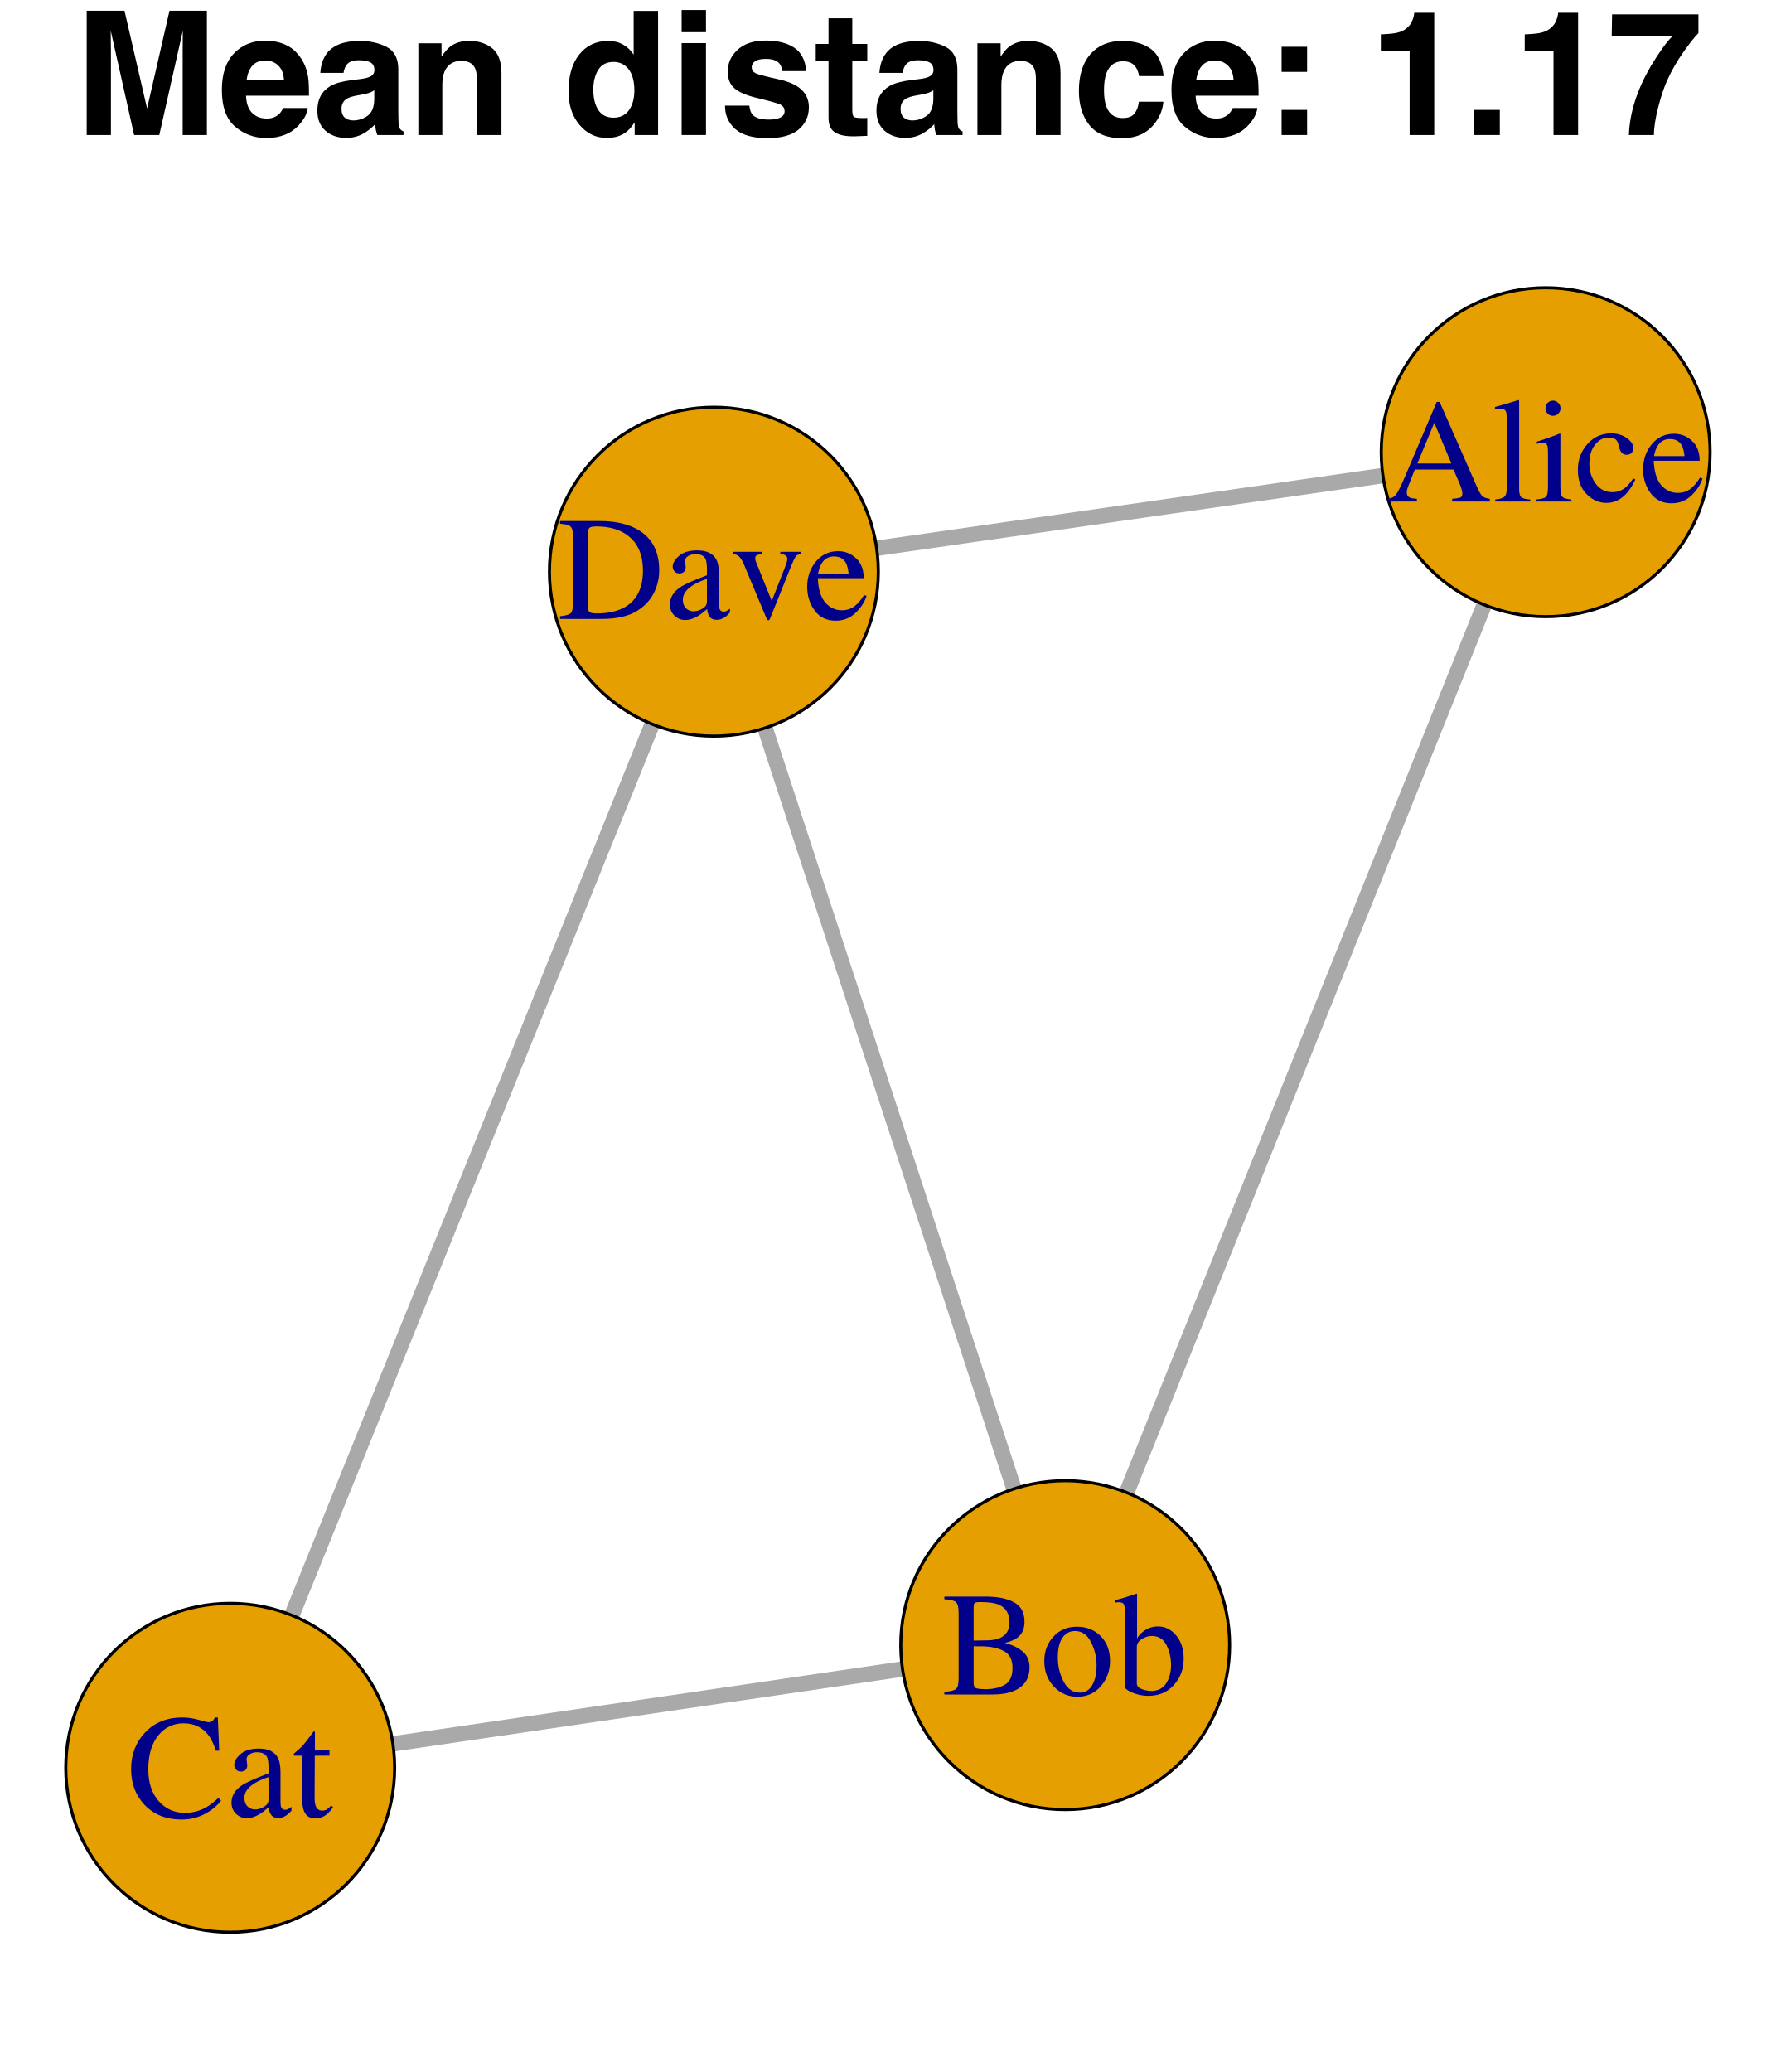
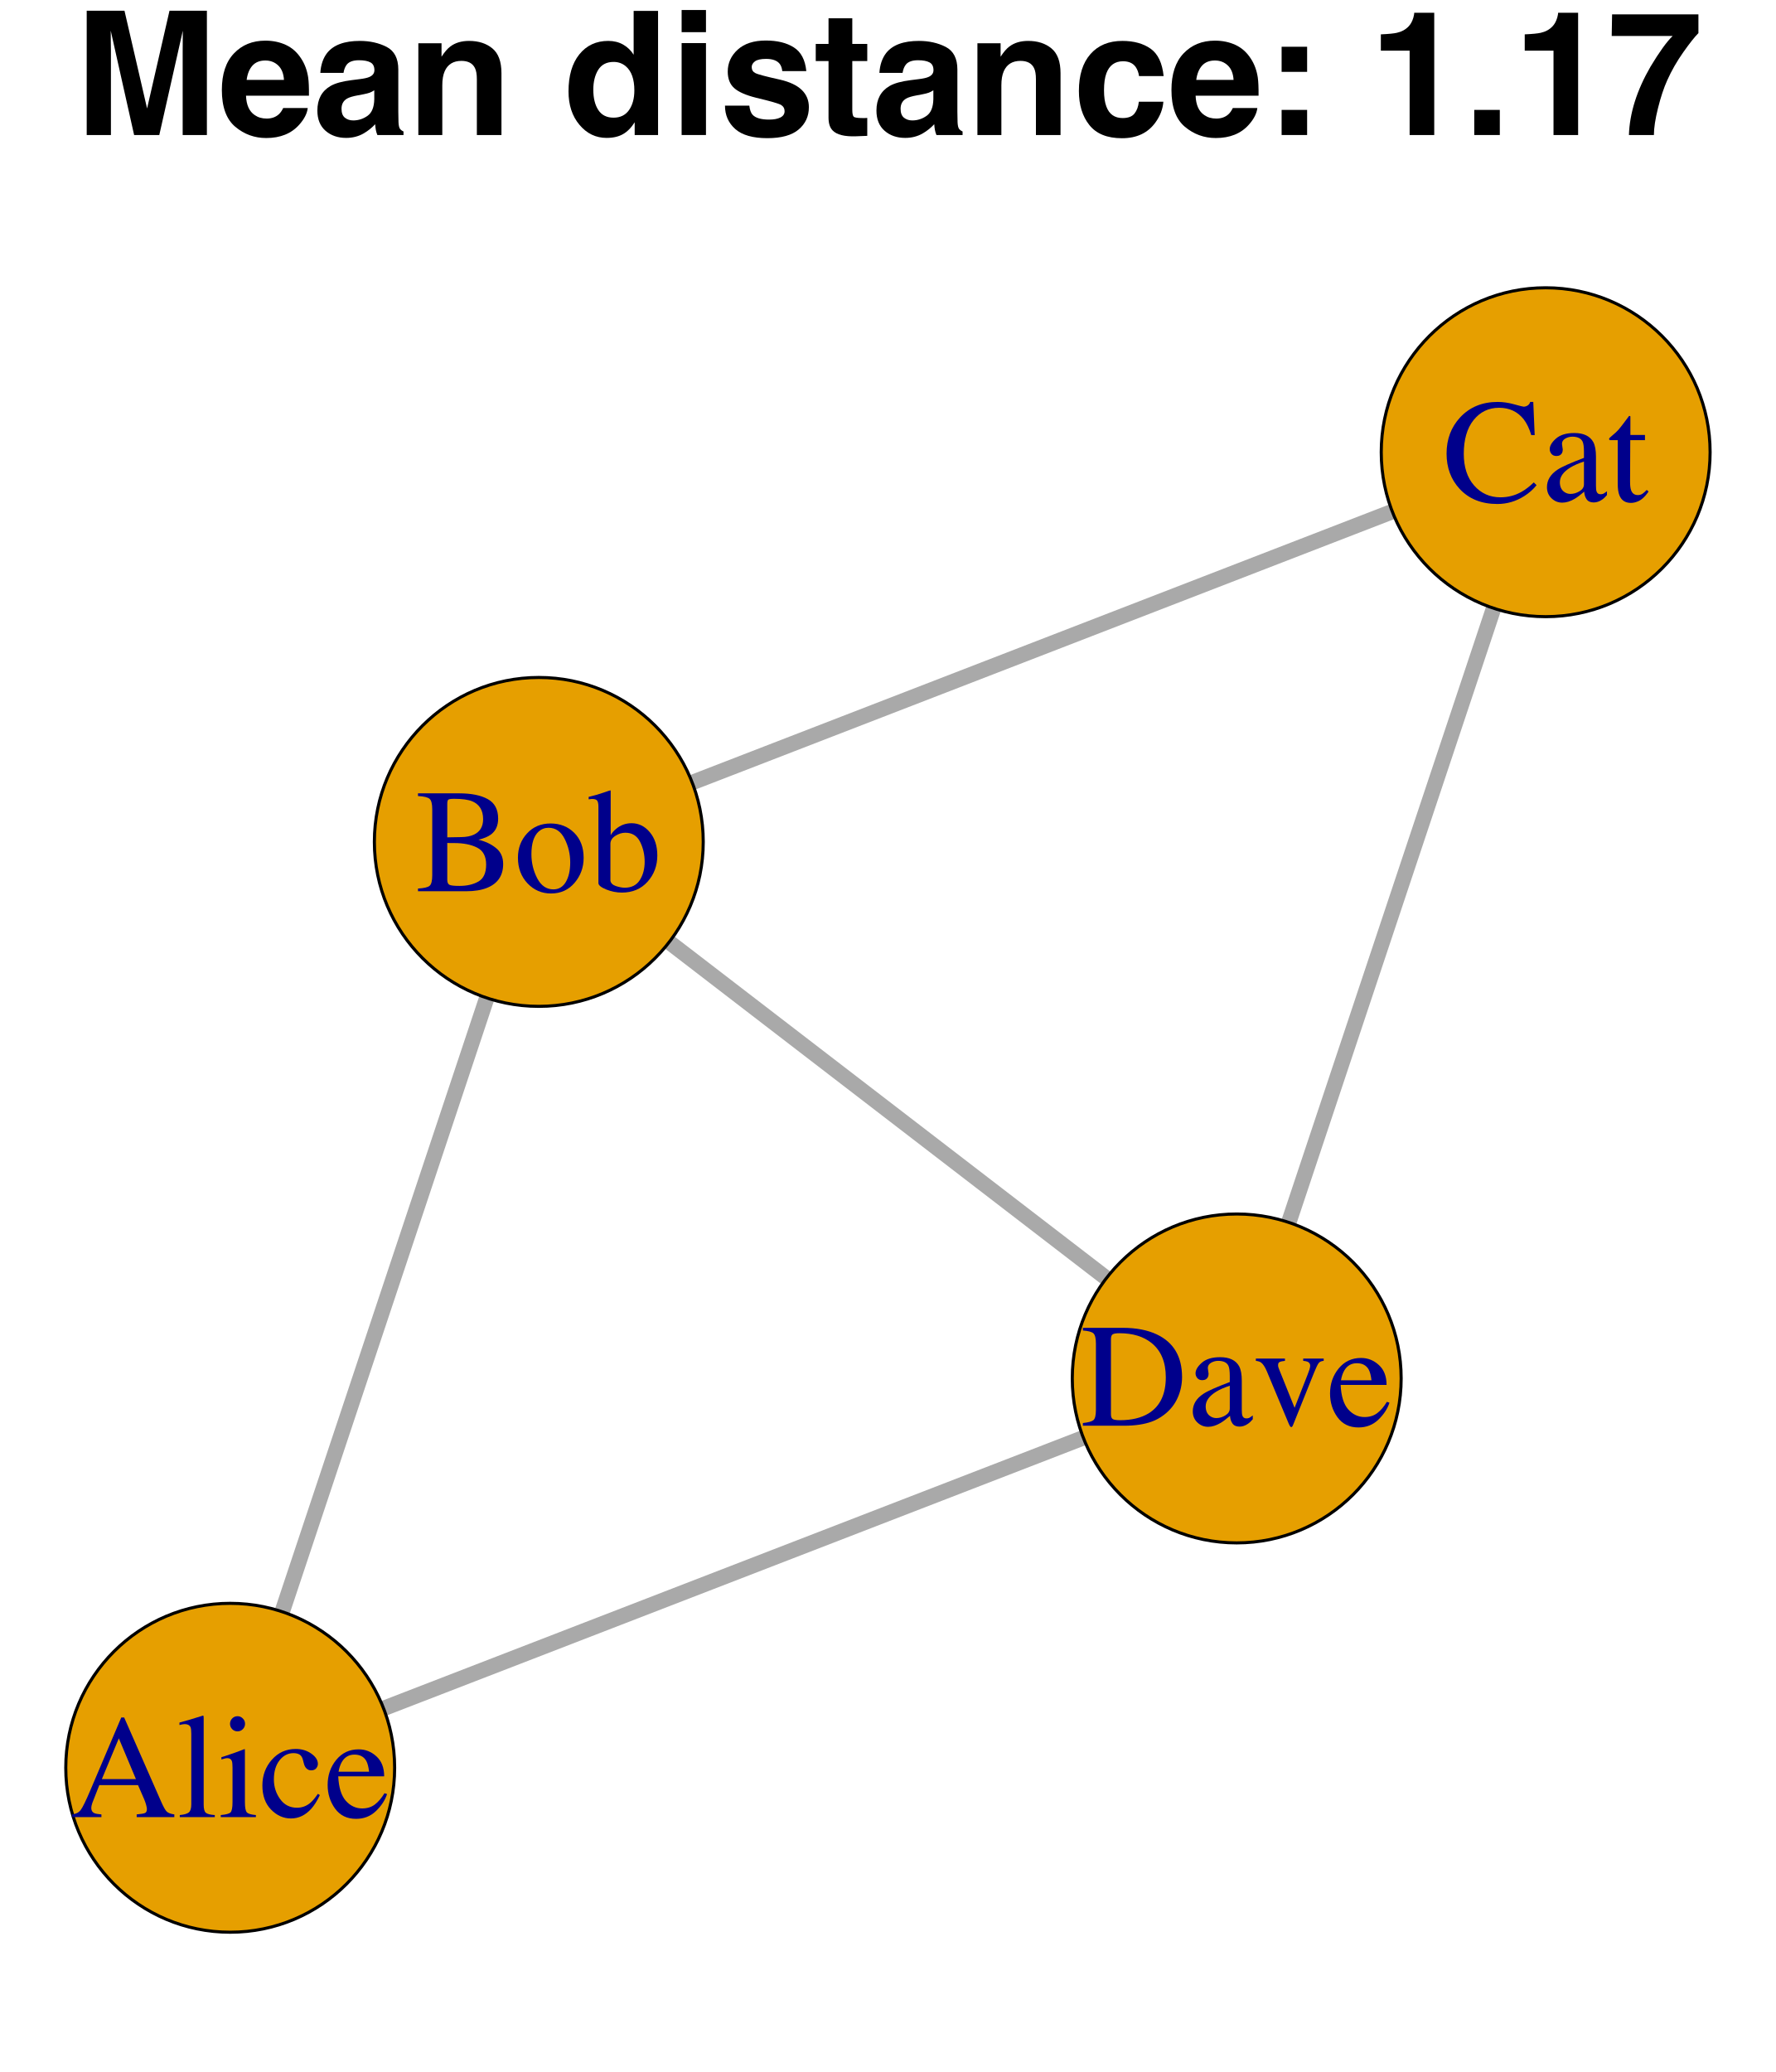
<svg xmlns="http://www.w3.org/2000/svg" xmlns:xlink="http://www.w3.org/1999/xlink" width="432" height="504" viewBox="0 0 432 504">
  <defs>
    <g>
      <g id="glyph-0-0">
        <path d="M 0.578 0 L 0.578 -23.812 L 25.156 -23.812 L 25.156 0 Z M 21.922 -3.234 L 21.922 -20.578 L 3.812 -20.578 L 3.812 -3.234 Z M 21.922 -3.234 " />
      </g>
      <g id="glyph-0-1">
        <path d="M 16.062 -9.25 L 11.906 -19.156 L 7.781 -9.25 Z M 0.531 0 L 0.531 -0.656 C 1.457 -0.758 2.148 -1.109 2.609 -1.703 C 3.078 -2.305 3.875 -3.93 5 -6.578 L 12.5 -24.234 L 13.203 -24.234 L 22.172 -3.828 C 22.766 -2.473 23.238 -1.633 23.594 -1.312 C 23.957 -0.988 24.562 -0.77 25.406 -0.656 L 25.406 0 L 16.25 0 L 16.25 -0.656 C 17.301 -0.75 17.977 -0.863 18.281 -1 C 18.582 -1.133 18.734 -1.461 18.734 -1.984 C 18.734 -2.16 18.676 -2.473 18.562 -2.922 C 18.445 -3.367 18.285 -3.836 18.078 -4.328 L 16.578 -7.781 L 7.156 -7.781 C 6.219 -5.426 5.656 -3.988 5.469 -3.469 C 5.289 -2.945 5.203 -2.535 5.203 -2.234 C 5.203 -1.617 5.445 -1.195 5.938 -0.969 C 6.25 -0.82 6.828 -0.719 7.672 -0.656 L 7.672 0 Z M 12.844 -24.234 Z M 12.844 -24.234 " />
      </g>
      <g id="glyph-0-2">
        <path d="M 0.734 -0.5 C 1.828 -0.602 2.566 -0.82 2.953 -1.156 C 3.336 -1.488 3.531 -2.141 3.531 -3.109 L 3.531 -20.281 C 3.531 -21.062 3.469 -21.598 3.344 -21.891 C 3.102 -22.379 2.629 -22.625 1.922 -22.625 C 1.754 -22.625 1.57 -22.602 1.375 -22.562 C 1.188 -22.531 0.945 -22.477 0.656 -22.406 L 0.656 -23 C 2.238 -23.414 4.141 -23.977 6.359 -24.688 C 6.441 -24.688 6.492 -24.648 6.516 -24.578 C 6.535 -24.504 6.547 -24.352 6.547 -24.125 L 6.547 -3.047 C 6.547 -2.023 6.719 -1.363 7.062 -1.062 C 7.414 -0.758 8.145 -0.57 9.25 -0.5 L 9.25 0 L 0.734 0 Z M 0.734 -0.5 " />
      </g>
      <g id="glyph-0-3">
        <path d="M 2.953 -22.688 C 2.953 -23.195 3.129 -23.633 3.484 -24 C 3.836 -24.363 4.27 -24.547 4.781 -24.547 C 5.281 -24.547 5.707 -24.363 6.062 -24 C 6.426 -23.645 6.609 -23.207 6.609 -22.688 C 6.609 -22.188 6.426 -21.754 6.062 -21.391 C 5.707 -21.035 5.281 -20.859 4.781 -20.859 C 4.27 -20.859 3.836 -21.035 3.484 -21.391 C 3.129 -21.754 2.953 -22.188 2.953 -22.688 Z M 0.703 -0.5 C 1.953 -0.613 2.738 -0.82 3.062 -1.125 C 3.395 -1.438 3.562 -2.281 3.562 -3.656 L 3.562 -12.047 C 3.562 -12.805 3.508 -13.332 3.406 -13.625 C 3.227 -14.102 2.859 -14.344 2.297 -14.344 C 2.172 -14.344 2.047 -14.332 1.922 -14.312 C 1.797 -14.289 1.441 -14.195 0.859 -14.031 L 0.859 -14.578 L 1.625 -14.812 C 3.664 -15.488 5.094 -15.992 5.906 -16.328 C 6.238 -16.473 6.453 -16.547 6.547 -16.547 C 6.566 -16.461 6.578 -16.375 6.578 -16.281 L 6.578 -3.656 C 6.578 -2.32 6.738 -1.484 7.062 -1.141 C 7.383 -0.805 8.113 -0.594 9.25 -0.5 L 9.25 0 L 0.703 0 Z M 0.703 -0.5 " />
      </g>
      <g id="glyph-0-4">
        <path d="M 8.953 -16.578 C 10.41 -16.578 11.672 -16.195 12.734 -15.438 C 13.797 -14.688 14.328 -13.859 14.328 -12.953 C 14.328 -12.566 14.191 -12.207 13.922 -11.875 C 13.648 -11.539 13.234 -11.375 12.672 -11.375 C 12.266 -11.375 11.906 -11.516 11.594 -11.797 C 11.281 -12.078 11.055 -12.488 10.922 -13.031 L 10.703 -13.875 C 10.555 -14.488 10.297 -14.926 9.922 -15.188 C 9.523 -15.438 9.016 -15.562 8.391 -15.562 C 7.047 -15.562 5.914 -14.977 5 -13.812 C 4.082 -12.645 3.625 -11.094 3.625 -9.156 C 3.625 -7.383 4.129 -5.797 5.141 -4.391 C 6.148 -2.984 7.52 -2.281 9.25 -2.281 C 10.469 -2.281 11.551 -2.68 12.5 -3.484 C 13.039 -3.941 13.648 -4.664 14.328 -5.656 L 14.812 -5.359 C 14.145 -3.953 13.441 -2.836 12.703 -2.016 C 11.285 -0.453 9.645 0.328 7.781 0.328 C 5.957 0.328 4.344 -0.391 2.938 -1.828 C 1.531 -3.266 0.828 -5.223 0.828 -7.703 C 0.828 -10.129 1.594 -12.211 3.125 -13.953 C 4.664 -15.703 6.609 -16.578 8.953 -16.578 Z M 8.172 -16.578 Z M 8.172 -16.578 " />
      </g>
      <g id="glyph-0-5">
        <path d="M 8.25 -16.484 C 9.895 -16.484 11.336 -15.91 12.578 -14.766 C 13.828 -13.629 14.453 -12.016 14.453 -9.922 L 3.281 -9.922 C 3.406 -7.203 4.02 -5.219 5.125 -3.969 C 6.238 -2.727 7.562 -2.109 9.094 -2.109 C 10.32 -2.109 11.359 -2.43 12.203 -3.078 C 13.047 -3.723 13.82 -4.633 14.531 -5.812 L 15.156 -5.609 C 14.676 -4.117 13.773 -2.738 12.453 -1.469 C 11.141 -0.207 9.523 0.422 7.609 0.422 C 5.41 0.422 3.707 -0.41 2.5 -2.078 C 1.301 -3.742 0.703 -5.66 0.703 -7.828 C 0.703 -10.18 1.398 -12.211 2.797 -13.922 C 4.191 -15.629 6.008 -16.484 8.25 -16.484 Z M 7.219 -15.203 C 5.883 -15.203 4.867 -14.613 4.172 -13.438 C 3.797 -12.801 3.523 -12.004 3.359 -11.047 L 10.781 -11.047 C 10.645 -12.211 10.422 -13.082 10.109 -13.656 C 9.535 -14.688 8.57 -15.203 7.219 -15.203 Z M 8.016 -16.484 Z M 8.016 -16.484 " />
      </g>
      <g id="glyph-0-6">
        <path d="M 10.703 -1.297 C 12.547 -1.297 14.086 -1.656 15.328 -2.375 C 16.566 -3.094 17.188 -4.461 17.188 -6.484 C 17.188 -8.504 16.457 -9.879 15 -10.609 C 13.551 -11.348 11.703 -11.719 9.453 -11.719 C 8.898 -11.719 8.551 -11.719 8.406 -11.719 C 8.258 -11.719 8.035 -11.727 7.734 -11.75 L 7.734 -2.781 C 7.734 -2.156 7.91 -1.75 8.266 -1.562 C 8.617 -1.383 9.43 -1.297 10.703 -1.297 Z M 0.609 -0.656 C 2.066 -0.738 3.008 -0.961 3.438 -1.328 C 3.863 -1.691 4.078 -2.551 4.078 -3.906 L 4.078 -19.922 C 4.078 -21.242 3.863 -22.094 3.438 -22.469 C 3.008 -22.852 2.066 -23.082 0.609 -23.156 L 0.609 -23.812 L 10.703 -23.812 C 13.586 -23.812 15.875 -23.348 17.562 -22.422 C 19.258 -21.504 20.109 -19.914 20.109 -17.656 C 20.109 -15.945 19.516 -14.656 18.328 -13.781 C 17.66 -13.281 16.66 -12.863 15.328 -12.531 C 16.984 -12.133 18.395 -11.469 19.562 -10.531 C 20.738 -9.602 21.328 -8.301 21.328 -6.625 C 21.328 -3.812 20.023 -1.879 17.422 -0.828 C 16.047 -0.273 14.359 0 12.359 0 L 0.609 0 Z M 11.156 -13.172 C 12.363 -13.191 13.367 -13.383 14.172 -13.75 C 15.691 -14.445 16.453 -15.707 16.453 -17.531 C 16.453 -19.676 15.57 -21.125 13.812 -21.875 C 12.844 -22.281 11.367 -22.484 9.391 -22.484 C 8.641 -22.484 8.176 -22.414 8 -22.281 C 7.82 -22.156 7.734 -21.805 7.734 -21.234 L 7.734 -13.109 Z M 11.156 -13.172 " />
      </g>
      <g id="glyph-0-7">
        <path d="M 0.922 -8.156 C 0.922 -10.488 1.66 -12.457 3.141 -14.062 C 4.617 -15.676 6.523 -16.484 8.859 -16.484 C 11.18 -16.484 13.102 -15.723 14.625 -14.203 C 16.145 -12.68 16.906 -10.656 16.906 -8.125 C 16.906 -5.789 16.164 -3.758 14.688 -2.031 C 13.219 -0.312 11.312 0.547 8.969 0.547 C 6.719 0.547 4.812 -0.273 3.25 -1.922 C 1.695 -3.578 0.922 -5.656 0.922 -8.156 Z M 8.375 -15.438 C 7.445 -15.438 6.641 -15.129 5.953 -14.516 C 4.785 -13.453 4.203 -11.613 4.203 -9 C 4.203 -6.914 4.672 -4.969 5.609 -3.156 C 6.555 -1.352 7.867 -0.453 9.547 -0.453 C 10.859 -0.453 11.867 -1.055 12.578 -2.266 C 13.285 -3.473 13.641 -5.055 13.641 -7.016 C 13.641 -9.047 13.188 -10.957 12.281 -12.75 C 11.383 -14.539 10.082 -15.438 8.375 -15.438 Z M 9.016 -16.484 Z M 9.016 -16.484 " />
      </g>
      <g id="glyph-0-8">
        <path d="M 0.125 -22.359 L 0.125 -22.953 C 1.457 -23.266 2.656 -23.609 3.719 -23.984 C 4.789 -24.359 5.367 -24.547 5.453 -24.547 C 5.473 -24.473 5.484 -24.398 5.484 -24.328 L 5.484 -13.625 C 5.785 -14.188 6.242 -14.719 6.859 -15.219 C 7.93 -16.102 9.172 -16.547 10.578 -16.547 C 12.305 -16.547 13.781 -15.816 15 -14.359 C 16.219 -12.91 16.828 -11.023 16.828 -8.703 C 16.828 -6.211 16.035 -4.082 14.453 -2.312 C 12.867 -0.551 10.785 0.328 8.203 0.328 C 6.91 0.328 5.633 0.07 4.375 -0.438 C 3.125 -0.957 2.5 -1.473 2.5 -1.984 L 2.5 -20.562 C 2.5 -21.25 2.406 -21.734 2.219 -22.016 C 2.031 -22.305 1.598 -22.453 0.922 -22.453 Z M 5.422 -2.562 C 5.523 -1.957 5.977 -1.52 6.781 -1.25 C 7.594 -0.988 8.301 -0.859 8.906 -0.859 C 10.551 -0.859 11.77 -1.473 12.562 -2.703 C 13.352 -3.93 13.75 -5.422 13.75 -7.172 C 13.75 -8.922 13.379 -10.535 12.641 -12.016 C 11.898 -13.492 10.703 -14.234 9.047 -14.234 C 8.223 -14.234 7.41 -13.977 6.609 -13.469 C 5.816 -12.957 5.422 -12.312 5.422 -11.531 Z M 5.422 -2.562 " />
      </g>
      <g id="glyph-0-9">
        <path d="M 13.328 -24.234 C 14.629 -24.234 15.961 -24.039 17.328 -23.656 C 18.703 -23.27 19.473 -23.078 19.641 -23.078 C 19.973 -23.078 20.289 -23.172 20.594 -23.359 C 20.906 -23.547 21.117 -23.836 21.234 -24.234 L 21.984 -24.234 L 22.328 -16.156 L 21.5 -16.156 C 21.02 -17.758 20.395 -19.055 19.625 -20.047 C 18.145 -21.891 16.156 -22.812 13.656 -22.812 C 11.133 -22.812 9.07 -21.816 7.469 -19.828 C 5.875 -17.836 5.078 -15.098 5.078 -11.609 C 5.078 -8.391 5.914 -5.82 7.594 -3.906 C 9.281 -1.988 11.414 -1.031 14 -1.031 C 15.852 -1.031 17.566 -1.477 19.141 -2.375 C 20.047 -2.875 21.035 -3.633 22.109 -4.656 L 22.781 -3.984 C 21.988 -2.984 21 -2.102 19.812 -1.344 C 17.789 -0.051 15.602 0.594 13.25 0.594 C 9.383 0.594 6.316 -0.641 4.047 -3.109 C 1.941 -5.398 0.891 -8.254 0.891 -11.672 C 0.891 -15.172 2 -18.113 4.219 -20.5 C 6.551 -22.988 9.586 -24.234 13.328 -24.234 Z M 13.203 -24.234 Z M 13.203 -24.234 " />
      </g>
      <g id="glyph-0-10">
        <path d="M 10.312 -9.734 C 8.969 -9.297 7.859 -8.805 6.984 -8.266 C 5.297 -7.223 4.453 -6.039 4.453 -4.719 C 4.453 -3.645 4.801 -2.859 5.5 -2.359 C 5.957 -2.023 6.469 -1.859 7.031 -1.859 C 7.801 -1.859 8.539 -2.078 9.25 -2.516 C 9.957 -2.953 10.312 -3.504 10.312 -4.172 Z M 1.312 -3.5 C 1.312 -5.195 2.164 -6.613 3.875 -7.75 C 4.945 -8.457 7.094 -9.414 10.312 -10.625 L 10.312 -12.109 C 10.312 -13.305 10.195 -14.141 9.969 -14.609 C 9.57 -15.391 8.742 -15.781 7.484 -15.781 C 6.891 -15.781 6.32 -15.629 5.781 -15.328 C 5.238 -15.016 4.969 -14.582 4.969 -14.031 C 4.969 -13.883 5 -13.645 5.062 -13.312 C 5.125 -12.977 5.156 -12.766 5.156 -12.672 C 5.156 -12.016 4.938 -11.555 4.5 -11.297 C 4.25 -11.148 3.957 -11.078 3.625 -11.078 C 3.094 -11.078 2.688 -11.25 2.406 -11.594 C 2.125 -11.938 1.984 -12.32 1.984 -12.75 C 1.984 -13.562 2.488 -14.414 3.5 -15.312 C 4.52 -16.219 6.008 -16.672 7.969 -16.672 C 10.238 -16.672 11.781 -15.93 12.594 -14.453 C 13.02 -13.641 13.234 -12.461 13.234 -10.922 L 13.234 -3.875 C 13.234 -3.188 13.281 -2.719 13.375 -2.469 C 13.531 -2.008 13.848 -1.781 14.328 -1.781 C 14.598 -1.781 14.82 -1.816 15 -1.891 C 15.176 -1.973 15.477 -2.176 15.906 -2.5 L 15.906 -1.578 C 15.531 -1.117 15.129 -0.742 14.703 -0.453 C 14.047 -0.004 13.375 0.219 12.688 0.219 C 11.895 0.219 11.316 -0.039 10.953 -0.562 C 10.598 -1.082 10.406 -1.695 10.375 -2.406 C 9.477 -1.633 8.719 -1.062 8.094 -0.688 C 7.02 -0.051 6.004 0.266 5.047 0.266 C 4.035 0.266 3.16 -0.086 2.422 -0.797 C 1.68 -1.504 1.312 -2.406 1.312 -3.5 Z M 8.016 -16.672 Z M 8.016 -16.672 " />
      </g>
      <g id="glyph-0-11">
        <path d="M 9.156 -16.203 L 9.156 -14.938 L 5.578 -14.938 L 5.531 -4.812 C 5.531 -3.926 5.609 -3.254 5.766 -2.797 C 6.047 -1.984 6.598 -1.578 7.422 -1.578 C 7.836 -1.578 8.203 -1.676 8.516 -1.875 C 8.828 -2.082 9.18 -2.398 9.578 -2.828 L 10.031 -2.438 L 9.656 -1.922 C 9.039 -1.098 8.395 -0.516 7.719 -0.172 C 7.039 0.16 6.383 0.328 5.75 0.328 C 4.363 0.328 3.426 -0.285 2.938 -1.516 C 2.664 -2.18 2.531 -3.109 2.531 -4.297 L 2.531 -14.938 L 0.609 -14.938 C 0.555 -14.977 0.516 -15.016 0.484 -15.047 C 0.453 -15.078 0.438 -15.125 0.438 -15.188 C 0.438 -15.301 0.461 -15.391 0.516 -15.453 C 0.566 -15.523 0.734 -15.676 1.016 -15.906 C 1.828 -16.57 2.41 -17.113 2.766 -17.531 C 3.129 -17.945 3.973 -19.047 5.297 -20.828 C 5.441 -20.828 5.531 -20.816 5.562 -20.797 C 5.594 -20.773 5.609 -20.688 5.609 -20.531 L 5.609 -16.203 Z M 9.156 -16.203 " />
      </g>
      <g id="glyph-0-12">
        <path d="M 7.406 -2.781 C 7.406 -2.195 7.547 -1.812 7.828 -1.625 C 8.117 -1.438 8.711 -1.344 9.609 -1.344 C 12.422 -1.344 14.738 -1.895 16.562 -3 C 19.352 -4.719 20.75 -7.645 20.75 -11.781 C 20.75 -15.469 19.598 -18.242 17.297 -20.109 C 15.328 -21.703 12.719 -22.5 9.469 -22.5 C 8.664 -22.5 8.117 -22.41 7.828 -22.234 C 7.547 -22.055 7.406 -21.672 7.406 -21.078 Z M 0.578 -0.656 C 1.891 -0.789 2.742 -1.023 3.141 -1.359 C 3.547 -1.691 3.75 -2.539 3.75 -3.906 L 3.75 -19.922 C 3.75 -21.234 3.551 -22.078 3.156 -22.453 C 2.77 -22.828 1.91 -23.062 0.578 -23.156 L 0.578 -23.812 L 10.281 -23.812 C 13.551 -23.812 16.316 -23.273 18.578 -22.203 C 22.66 -20.266 24.703 -16.805 24.703 -11.828 C 24.703 -10.035 24.332 -8.332 23.594 -6.719 C 22.863 -5.102 21.758 -3.738 20.281 -2.625 C 19.344 -1.914 18.375 -1.379 17.375 -1.016 C 15.531 -0.336 13.266 0 10.578 0 L 0.578 0 Z M 0.578 -0.656 " />
      </g>
      <g id="glyph-0-13">
        <path d="M 7.734 -16.328 L 7.734 -15.781 C 7.129 -15.719 6.695 -15.625 6.438 -15.5 C 6.188 -15.383 6.062 -15.129 6.062 -14.734 C 6.062 -14.547 6.086 -14.363 6.141 -14.188 C 6.191 -14.02 6.285 -13.773 6.422 -13.453 L 10.078 -4.359 L 13.234 -12.406 C 13.391 -12.789 13.535 -13.191 13.672 -13.609 C 13.805 -14.035 13.875 -14.363 13.875 -14.594 C 13.875 -15.051 13.656 -15.379 13.219 -15.578 C 12.957 -15.68 12.609 -15.75 12.172 -15.781 L 12.172 -16.328 L 17.156 -16.328 L 17.156 -15.781 C 16.582 -15.738 16.172 -15.551 15.922 -15.219 C 15.672 -14.883 15.301 -14.113 14.812 -12.906 L 9.734 -0.25 C 9.641 -0.02 9.562 0.129 9.5 0.203 C 9.445 0.285 9.367 0.328 9.266 0.328 C 9.148 0.328 9.051 0.258 8.969 0.125 C 8.883 -0.008 8.797 -0.176 8.703 -0.375 L 3.328 -13.234 C 2.891 -14.273 2.426 -14.984 1.938 -15.359 C 1.645 -15.578 1.219 -15.719 0.656 -15.781 L 0.656 -16.328 Z M 7.734 -16.328 " />
      </g>
      <g id="glyph-1-0">
        <path d="M 3.156 0 L 3.156 -30.234 L 27.5 -30.234 L 27.5 0 Z M 23.734 -3.781 L 23.734 -26.453 L 6.938 -26.453 L 6.938 -3.781 Z M 23.734 -3.781 " />
      </g>
      <g id="glyph-1-1">
        <path d="M 23.234 -30.234 L 32.328 -30.234 L 32.328 0 L 26.438 0 L 26.438 -20.453 C 26.438 -21.035 26.441 -21.852 26.453 -22.906 C 26.461 -23.969 26.469 -24.789 26.469 -25.375 L 20.75 0 L 14.625 0 L 8.938 -25.375 C 8.938 -24.789 8.941 -23.969 8.953 -22.906 C 8.973 -21.852 8.984 -21.035 8.984 -20.453 L 8.984 0 L 3.094 0 L 3.094 -30.234 L 12.281 -30.234 L 17.781 -6.453 Z M 23.234 -30.234 " />
      </g>
      <g id="glyph-1-2">
        <path d="M 11.547 -18.125 C 10.191 -18.125 9.141 -17.703 8.391 -16.859 C 7.648 -16.016 7.188 -14.863 7 -13.406 L 16.078 -13.406 C 15.984 -14.957 15.516 -16.129 14.672 -16.922 C 13.828 -17.723 12.785 -18.125 11.547 -18.125 Z M 11.547 -22.953 C 13.398 -22.953 15.07 -22.602 16.562 -21.906 C 18.062 -21.207 19.297 -20.102 20.266 -18.594 C 21.141 -17.27 21.707 -15.734 21.969 -13.984 C 22.113 -12.961 22.176 -11.488 22.156 -9.562 L 6.844 -9.562 C 6.926 -7.312 7.633 -5.738 8.969 -4.844 C 9.77 -4.281 10.738 -4 11.875 -4 C 13.07 -4 14.051 -4.344 14.812 -5.031 C 15.219 -5.395 15.578 -5.906 15.891 -6.562 L 21.859 -6.562 C 21.711 -5.238 21.023 -3.891 19.797 -2.516 C 17.879 -0.348 15.195 0.734 11.75 0.734 C 8.906 0.734 6.395 -0.18 4.219 -2.016 C 2.051 -3.848 0.969 -6.828 0.969 -10.953 C 0.969 -14.816 1.945 -17.781 3.906 -19.844 C 5.863 -21.914 8.41 -22.953 11.547 -22.953 Z M 11.953 -22.953 Z M 11.953 -22.953 " />
      </g>
      <g id="glyph-1-3">
        <path d="M 15.047 -10.875 C 14.68 -10.633 14.312 -10.441 13.938 -10.297 C 13.562 -10.16 13.047 -10.031 12.391 -9.906 L 11.078 -9.656 C 9.848 -9.438 8.961 -9.172 8.422 -8.859 C 7.523 -8.328 7.078 -7.5 7.078 -6.375 C 7.078 -5.375 7.352 -4.648 7.906 -4.203 C 8.457 -3.766 9.129 -3.547 9.922 -3.547 C 11.18 -3.547 12.336 -3.914 13.391 -4.656 C 14.453 -5.395 15.004 -6.742 15.047 -8.703 Z M 11.5 -13.594 C 12.582 -13.727 13.359 -13.898 13.828 -14.109 C 14.66 -14.461 15.078 -15.016 15.078 -15.766 C 15.078 -16.68 14.758 -17.312 14.125 -17.656 C 13.488 -18.008 12.555 -18.188 11.328 -18.188 C 9.941 -18.188 8.961 -17.848 8.391 -17.172 C 7.973 -16.66 7.695 -15.973 7.562 -15.109 L 1.922 -15.109 C 2.047 -17.066 2.594 -18.676 3.562 -19.938 C 5.113 -21.906 7.77 -22.891 11.531 -22.891 C 13.977 -22.891 16.148 -22.406 18.047 -21.438 C 19.941 -20.457 20.891 -18.625 20.891 -15.938 L 20.891 -5.688 C 20.891 -4.969 20.906 -4.102 20.938 -3.094 C 20.977 -2.332 21.094 -1.812 21.281 -1.531 C 21.477 -1.258 21.77 -1.035 22.156 -0.859 L 22.156 0 L 15.797 0 C 15.617 -0.445 15.492 -0.867 15.422 -1.266 C 15.348 -1.66 15.297 -2.113 15.266 -2.625 C 14.453 -1.75 13.52 -1.004 12.469 -0.391 C 11.207 0.336 9.785 0.703 8.203 0.703 C 6.18 0.703 4.508 0.125 3.188 -1.031 C 1.863 -2.188 1.203 -3.828 1.203 -5.953 C 1.203 -8.691 2.266 -10.68 4.391 -11.922 C 5.547 -12.586 7.254 -13.062 9.516 -13.344 Z M 11.812 -22.953 Z M 11.812 -22.953 " />
      </g>
      <g id="glyph-1-4">
        <path d="M 15.109 -22.891 C 17.422 -22.891 19.312 -22.281 20.781 -21.062 C 22.25 -19.852 22.984 -17.848 22.984 -15.047 L 22.984 0 L 17 0 L 17 -13.594 C 17 -14.77 16.844 -15.672 16.531 -16.297 C 15.957 -17.453 14.863 -18.031 13.25 -18.031 C 11.27 -18.031 9.91 -17.188 9.172 -15.5 C 8.785 -14.613 8.594 -13.477 8.594 -12.094 L 8.594 0 L 2.766 0 L 2.766 -22.312 L 8.406 -22.312 L 8.406 -19.047 C 9.156 -20.203 9.867 -21.031 10.547 -21.531 C 11.742 -22.438 13.266 -22.891 15.109 -22.891 Z M 12.969 -22.953 Z M 12.969 -22.953 " />
      </g>
      <g id="glyph-1-5">
</g>
      <g id="glyph-1-6">
        <path d="M 10.969 -22.891 C 12.32 -22.891 13.523 -22.594 14.578 -22 C 15.629 -21.406 16.484 -20.582 17.141 -19.531 L 17.141 -30.188 L 23.078 -30.188 L 23.078 0 L 17.391 0 L 17.391 -3.094 C 16.555 -1.77 15.602 -0.805 14.531 -0.203 C 13.469 0.398 12.145 0.703 10.562 0.703 C 7.945 0.703 5.75 -0.352 3.969 -2.469 C 2.188 -4.582 1.297 -7.297 1.297 -10.609 C 1.297 -14.422 2.172 -17.422 3.922 -19.609 C 5.68 -21.797 8.031 -22.891 10.969 -22.891 Z M 12.25 -4.219 C 13.895 -4.219 15.148 -4.832 16.016 -6.062 C 16.879 -7.301 17.312 -8.895 17.312 -10.844 C 17.312 -13.582 16.617 -15.539 15.234 -16.719 C 14.391 -17.426 13.406 -17.781 12.281 -17.781 C 10.57 -17.781 9.316 -17.133 8.516 -15.844 C 7.723 -14.551 7.328 -12.945 7.328 -11.031 C 7.328 -8.969 7.734 -7.316 8.547 -6.078 C 9.359 -4.836 10.594 -4.219 12.25 -4.219 Z M 12.25 -4.219 " />
      </g>
      <g id="glyph-1-7">
        <path d="M 8.734 -25.016 L 2.812 -25.016 L 2.812 -30.406 L 8.734 -30.406 Z M 2.812 -22.359 L 8.734 -22.359 L 8.734 0 L 2.812 0 Z M 2.812 -22.359 " />
      </g>
      <g id="glyph-1-8">
        <path d="M 7.281 -7.141 C 7.406 -6.098 7.672 -5.359 8.078 -4.922 C 8.805 -4.141 10.145 -3.75 12.094 -3.75 C 13.25 -3.75 14.164 -3.922 14.844 -4.266 C 15.52 -4.609 15.859 -5.117 15.859 -5.797 C 15.859 -6.453 15.582 -6.953 15.031 -7.297 C 14.488 -7.641 12.457 -8.227 8.938 -9.062 C 6.406 -9.695 4.625 -10.484 3.594 -11.422 C 2.551 -12.348 2.031 -13.688 2.031 -15.438 C 2.031 -17.508 2.836 -19.285 4.453 -20.766 C 6.078 -22.242 8.359 -22.984 11.297 -22.984 C 14.086 -22.984 16.359 -22.426 18.109 -21.312 C 19.867 -20.195 20.879 -18.273 21.141 -15.547 L 15.297 -15.547 C 15.211 -16.297 15 -16.891 14.656 -17.328 C 14.02 -18.117 12.926 -18.516 11.375 -18.516 C 10.102 -18.516 9.195 -18.316 8.656 -17.922 C 8.125 -17.523 7.859 -17.062 7.859 -16.531 C 7.859 -15.863 8.145 -15.379 8.719 -15.078 C 9.289 -14.766 11.32 -14.223 14.812 -13.453 C 17.133 -12.91 18.875 -12.082 20.031 -10.969 C 21.188 -9.852 21.766 -8.453 21.766 -6.766 C 21.766 -4.555 20.938 -2.75 19.281 -1.344 C 17.633 0.062 15.094 0.766 11.656 0.766 C 8.133 0.766 5.535 0.023 3.859 -1.453 C 2.191 -2.941 1.359 -4.836 1.359 -7.141 Z M 11.75 -22.953 Z M 11.75 -22.953 " />
      </g>
      <g id="glyph-1-9">
        <path d="M 0.438 -17.984 L 0.438 -22.156 L 3.547 -22.156 L 3.547 -28.391 L 9.328 -28.391 L 9.328 -22.156 L 12.969 -22.156 L 12.969 -17.984 L 9.328 -17.984 L 9.328 -6.172 C 9.328 -5.254 9.441 -4.68 9.672 -4.453 C 9.91 -4.234 10.625 -4.125 11.812 -4.125 C 11.988 -4.125 12.176 -4.125 12.375 -4.125 C 12.57 -4.133 12.77 -4.145 12.969 -4.156 L 12.969 0.203 L 10.188 0.312 C 7.426 0.406 5.539 -0.07 4.531 -1.125 C 3.875 -1.801 3.547 -2.832 3.547 -4.219 L 3.547 -17.984 Z M 0.438 -17.984 " />
      </g>
      <g id="glyph-1-10">
        <path d="M 16.078 -14.328 C 15.973 -15.172 15.691 -15.926 15.234 -16.594 C 14.578 -17.488 13.562 -17.938 12.188 -17.938 C 10.219 -17.938 8.867 -16.961 8.141 -15.016 C 7.754 -13.973 7.562 -12.594 7.562 -10.875 C 7.562 -9.227 7.754 -7.906 8.141 -6.906 C 8.836 -5.051 10.148 -4.125 12.078 -4.125 C 13.441 -4.125 14.41 -4.492 14.984 -5.234 C 15.566 -5.973 15.914 -6.926 16.031 -8.094 L 22 -8.094 C 21.863 -6.32 21.223 -4.645 20.078 -3.062 C 18.242 -0.5 15.531 0.781 11.938 0.781 C 8.344 0.781 5.695 -0.285 4 -2.422 C 2.301 -4.555 1.453 -7.32 1.453 -10.719 C 1.453 -14.562 2.391 -17.551 4.266 -19.688 C 6.141 -21.82 8.723 -22.891 12.016 -22.891 C 14.816 -22.891 17.109 -22.258 18.891 -21 C 20.68 -19.738 21.738 -17.516 22.062 -14.328 Z M 12.125 -22.953 Z M 12.125 -22.953 " />
      </g>
      <g id="glyph-1-11">
        <path d="M 4.766 -21.469 L 10.969 -21.469 L 10.969 -15.359 L 4.766 -15.359 Z M 4.766 -6.109 L 10.969 -6.109 L 10.969 0 L 4.766 0 Z M 4.766 -6.109 " />
      </g>
      <g id="glyph-1-12">
        <path d="M 2.906 -20.516 L 2.906 -24.484 C 4.758 -24.566 6.051 -24.691 6.781 -24.859 C 7.957 -25.117 8.914 -25.641 9.656 -26.422 C 10.164 -26.953 10.551 -27.66 10.812 -28.547 C 10.957 -29.078 11.031 -29.473 11.031 -29.734 L 15.891 -29.734 L 15.891 0 L 9.906 0 L 9.906 -20.516 Z M 2.906 -20.516 " />
      </g>
      <g id="glyph-1-13">
        <path d="M 2.625 -6.109 L 8.844 -6.109 L 8.844 0 L 2.625 0 Z M 2.625 -6.109 " />
      </g>
      <g id="glyph-1-14">
        <path d="M 22.156 -24.781 C 21.281 -23.914 20.062 -22.379 18.5 -20.172 C 16.938 -17.961 15.629 -15.68 14.578 -13.328 C 13.742 -11.484 12.992 -9.227 12.328 -6.562 C 11.66 -3.895 11.328 -1.707 11.328 0 L 5.25 0 C 5.426 -5.332 7.176 -10.875 10.5 -16.625 C 12.645 -20.195 14.441 -22.688 15.891 -24.094 L 1.062 -24.094 L 1.156 -29.344 L 22.156 -29.344 Z M 22.156 -24.781 " />
      </g>
    </g>
  </defs>
  <rect x="-43.2" y="-50.4" width="518.4" height="604.8" fill="rgb(100%, 100%, 100%)" fill-opacity="1" />
-   <path fill="none" stroke-width="3.75" stroke-linecap="round" stroke-linejoin="round" stroke="rgb(66.275%, 66.275%, 66.275%)" stroke-opacity="1" stroke-miterlimit="10" d="M 361.055 147.102 L 274.062 363.07 " />
-   <path fill="none" stroke-width="3.75" stroke-linecap="round" stroke-linejoin="round" stroke="rgb(66.275%, 66.275%, 66.275%)" stroke-opacity="1" stroke-miterlimit="10" d="M 336.406 115.684 L 213.25 133.367 " />
-   <path fill="none" stroke-width="3.75" stroke-linecap="round" stroke-linejoin="round" stroke="rgb(66.275%, 66.275%, 66.275%)" stroke-opacity="1" stroke-miterlimit="10" d="M 219.543 405.984 L 95.574 424.188 " />
-   <path fill="none" stroke-width="3.75" stroke-linecap="round" stroke-linejoin="round" stroke="rgb(66.275%, 66.275%, 66.275%)" stroke-opacity="1" stroke-miterlimit="10" d="M 246.676 362.156 L 186.098 177.07 " />
-   <path fill="none" stroke-width="3.75" stroke-linecap="round" stroke-linejoin="round" stroke="rgb(66.275%, 66.275%, 66.275%)" stroke-opacity="1" stroke-miterlimit="10" d="M 70.996 392.918 L 158.66 176.137 " />
+   <path fill="none" stroke-width="3.75" stroke-linecap="round" stroke-linejoin="round" stroke="rgb(66.275%, 66.275%, 66.275%)" stroke-opacity="1" stroke-miterlimit="10" d="M 68.648 392.051 L 118.422 242.734 " />
+   <path fill="none" stroke-width="3.75" stroke-linecap="round" stroke-linejoin="round" stroke="rgb(66.275%, 66.275%, 66.275%)" stroke-opacity="1" stroke-miterlimit="10" d="M 93.305 415.57 L 263.539 349.727 " />
+   <path fill="none" stroke-width="3.75" stroke-linecap="round" stroke-linejoin="round" stroke="rgb(66.275%, 66.275%, 66.275%)" stroke-opacity="1" stroke-miterlimit="10" d="M 168.375 190.352 L 338.695 124.438 " />
+   <path fill="none" stroke-width="3.75" stroke-linecap="round" stroke-linejoin="round" stroke="rgb(66.275%, 66.275%, 66.275%)" stroke-opacity="1" stroke-miterlimit="10" d="M 162.785 229.164 L 269.133 310.918 " />
+   <path fill="none" stroke-width="3.75" stroke-linecap="round" stroke-linejoin="round" stroke="rgb(66.275%, 66.275%, 66.275%)" stroke-opacity="1" stroke-miterlimit="10" d="M 363.344 147.945 L 313.504 297.352 " />
+   <path fill-rule="nonzero" fill="rgb(90.196%, 62.353%, 0%)" fill-opacity="1" stroke-width="0.75" stroke-linecap="round" stroke-linejoin="round" stroke="rgb(0%, 0%, 0%)" stroke-opacity="1" stroke-miterlimit="10" d="M 96 430 C 96 452.09 78.09 470 56 470 C 33.91 470 16 452.09 16 430 C 16 407.91 33.91 390 56 390 C 78.09 390 96 407.91 96 430 " />
+   <path fill-rule="nonzero" fill="rgb(90.196%, 62.353%, 0%)" fill-opacity="1" stroke-width="0.75" stroke-linecap="round" stroke-linejoin="round" stroke="rgb(0%, 0%, 0%)" stroke-opacity="1" stroke-miterlimit="10" d="M 171.07 204.789 C 171.07 226.879 153.164 244.789 131.07 244.789 C 108.98 244.789 91.07 226.879 91.07 204.789 C 91.07 182.695 108.98 164.789 131.07 164.789 C 153.164 164.789 171.07 182.695 171.07 204.789 " />
  <path fill-rule="nonzero" fill="rgb(90.196%, 62.353%, 0%)" fill-opacity="1" stroke-width="0.75" stroke-linecap="round" stroke-linejoin="round" stroke="rgb(0%, 0%, 0%)" stroke-opacity="1" stroke-miterlimit="10" d="M 416 110 C 416 132.09 398.09 150 376 150 C 353.91 150 336 132.09 336 110 C 336 87.91 353.91 70 376 70 C 398.09 70 416 87.91 416 110 " />
-   <path fill-rule="nonzero" fill="rgb(90.196%, 62.353%, 0%)" fill-opacity="1" stroke-width="0.75" stroke-linecap="round" stroke-linejoin="round" stroke="rgb(0%, 0%, 0%)" stroke-opacity="1" stroke-miterlimit="10" d="M 299.117 400.172 C 299.117 422.262 281.211 440.172 259.117 440.172 C 237.027 440.172 219.117 422.262 219.117 400.172 C 219.117 378.082 237.027 360.172 259.117 360.172 C 281.211 360.172 299.117 378.082 299.117 400.172 " />
-   <path fill-rule="nonzero" fill="rgb(90.196%, 62.353%, 0%)" fill-opacity="1" stroke-width="0.75" stroke-linecap="round" stroke-linejoin="round" stroke="rgb(0%, 0%, 0%)" stroke-opacity="1" stroke-miterlimit="10" d="M 96 430 C 96 452.09 78.09 470 56 470 C 33.91 470 16 452.09 16 430 C 16 407.91 33.91 390 56 390 C 78.09 390 96 407.91 96 430 " />
-   <path fill-rule="nonzero" fill="rgb(90.196%, 62.353%, 0%)" fill-opacity="1" stroke-width="0.75" stroke-linecap="round" stroke-linejoin="round" stroke="rgb(0%, 0%, 0%)" stroke-opacity="1" stroke-miterlimit="10" d="M 213.656 139.055 C 213.656 161.145 195.746 179.055 173.656 179.055 C 151.566 179.055 133.656 161.145 133.656 139.055 C 133.656 116.961 151.566 99.055 173.656 99.055 C 195.746 99.055 213.656 116.961 213.656 139.055 " />
+   <path fill-rule="nonzero" fill="rgb(90.196%, 62.353%, 0%)" fill-opacity="1" stroke-width="0.75" stroke-linecap="round" stroke-linejoin="round" stroke="rgb(0%, 0%, 0%)" stroke-opacity="1" stroke-miterlimit="10" d="M 340.844 335.297 C 340.844 357.387 322.938 375.297 300.844 375.297 C 278.754 375.297 260.844 357.387 260.844 335.297 C 260.844 313.203 278.754 295.297 300.844 295.297 C 322.938 295.297 340.844 313.203 340.844 335.297 " />
  <g fill="rgb(0%, 0%, 54.51%)" fill-opacity="1">
-     <use xlink:href="#glyph-0-1" x="337" y="122" />
-     <use xlink:href="#glyph-0-2" x="363" y="122" />
-     <use xlink:href="#glyph-0-3" x="373" y="122" />
-     <use xlink:href="#glyph-0-4" x="383" y="122" />
-     <use xlink:href="#glyph-0-5" x="399" y="122" />
+     <use xlink:href="#glyph-0-1" x="17" y="442" />
+     <use xlink:href="#glyph-0-2" x="43" y="442" />
+     <use xlink:href="#glyph-0-3" x="53" y="442" />
+     <use xlink:href="#glyph-0-4" x="63" y="442" />
+     <use xlink:href="#glyph-0-5" x="79" y="442" />
  </g>
  <g fill="rgb(0%, 0%, 54.51%)" fill-opacity="1">
-     <use xlink:href="#glyph-0-6" x="229.117" y="412.172" />
-     <use xlink:href="#glyph-0-7" x="253.117" y="412.172" />
-     <use xlink:href="#glyph-0-8" x="271.117" y="412.172" />
+     <use xlink:href="#glyph-0-6" x="101.07" y="216.789" />
+     <use xlink:href="#glyph-0-7" x="125.07" y="216.789" />
+     <use xlink:href="#glyph-0-8" x="143.07" y="216.789" />
  </g>
  <g fill="rgb(0%, 0%, 54.51%)" fill-opacity="1">
-     <use xlink:href="#glyph-0-9" x="31" y="442" />
-     <use xlink:href="#glyph-0-10" x="55" y="442" />
-     <use xlink:href="#glyph-0-11" x="71" y="442" />
+     <use xlink:href="#glyph-0-9" x="351" y="122" />
+     <use xlink:href="#glyph-0-10" x="375" y="122" />
+     <use xlink:href="#glyph-0-11" x="391" y="122" />
  </g>
  <g fill="rgb(0%, 0%, 54.51%)" fill-opacity="1">
-     <use xlink:href="#glyph-0-12" x="135.656" y="150.555" />
-     <use xlink:href="#glyph-0-10" x="161.656" y="150.555" />
-     <use xlink:href="#glyph-0-13" x="177.656" y="150.555" />
-     <use xlink:href="#glyph-0-5" x="195.656" y="150.555" />
+     <use xlink:href="#glyph-0-12" x="262.844" y="346.797" />
+     <use xlink:href="#glyph-0-10" x="288.844" y="346.797" />
+     <use xlink:href="#glyph-0-13" x="304.844" y="346.797" />
+     <use xlink:href="#glyph-0-5" x="322.844" y="346.797" />
  </g>
  <g fill="rgb(0%, 0%, 0%)" fill-opacity="1">
    <use xlink:href="#glyph-1-1" x="18" y="32.841" />
    <use xlink:href="#glyph-1-2" x="53" y="32.841" />
    <use xlink:href="#glyph-1-3" x="76" y="32.841" />
    <use xlink:href="#glyph-1-4" x="99" y="32.841" />
    <use xlink:href="#glyph-1-5" x="125" y="32.841" />
    <use xlink:href="#glyph-1-6" x="137" y="32.841" />
    <use xlink:href="#glyph-1-7" x="163" y="32.841" />
    <use xlink:href="#glyph-1-8" x="175" y="32.841" />
    <use xlink:href="#glyph-1-9" x="198" y="32.841" />
    <use xlink:href="#glyph-1-3" x="212" y="32.841" />
    <use xlink:href="#glyph-1-4" x="235" y="32.841" />
    <use xlink:href="#glyph-1-10" x="261" y="32.841" />
    <use xlink:href="#glyph-1-2" x="284" y="32.841" />
    <use xlink:href="#glyph-1-11" x="307" y="32.841" />
    <use xlink:href="#glyph-1-5" x="321" y="32.841" />
    <use xlink:href="#glyph-1-12" x="333" y="32.841" />
    <use xlink:href="#glyph-1-13" x="356" y="32.841" />
    <use xlink:href="#glyph-1-12" x="368" y="32.841" />
    <use xlink:href="#glyph-1-14" x="391" y="32.841" />
  </g>
</svg>
